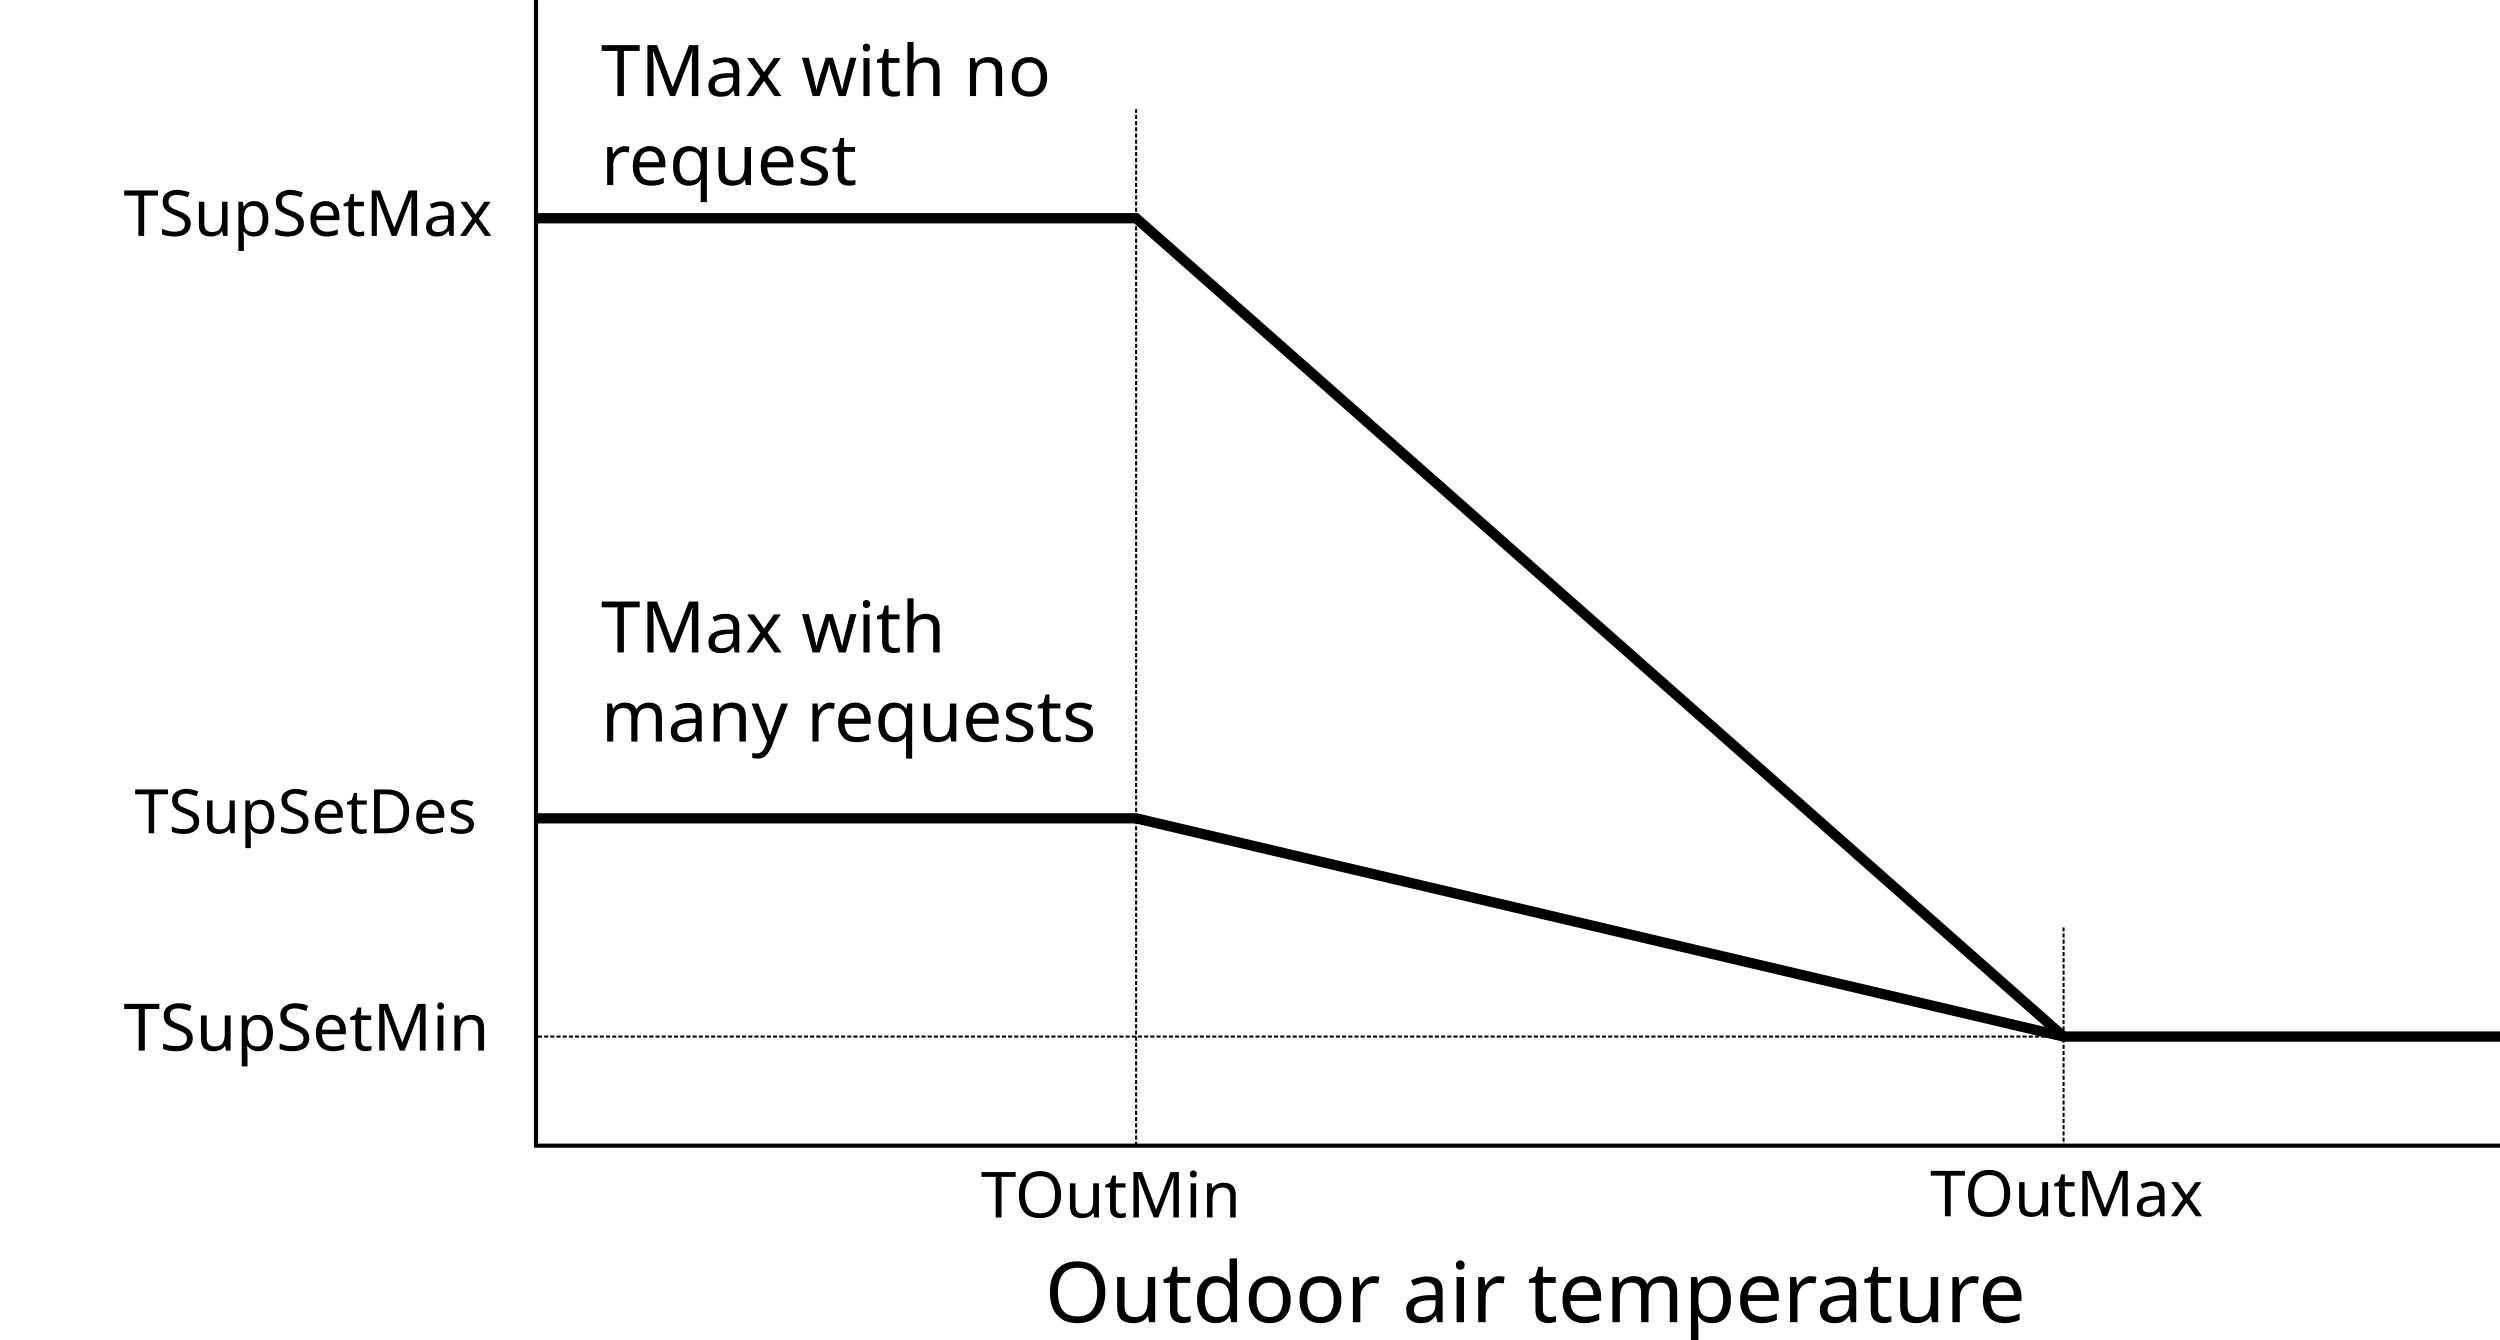
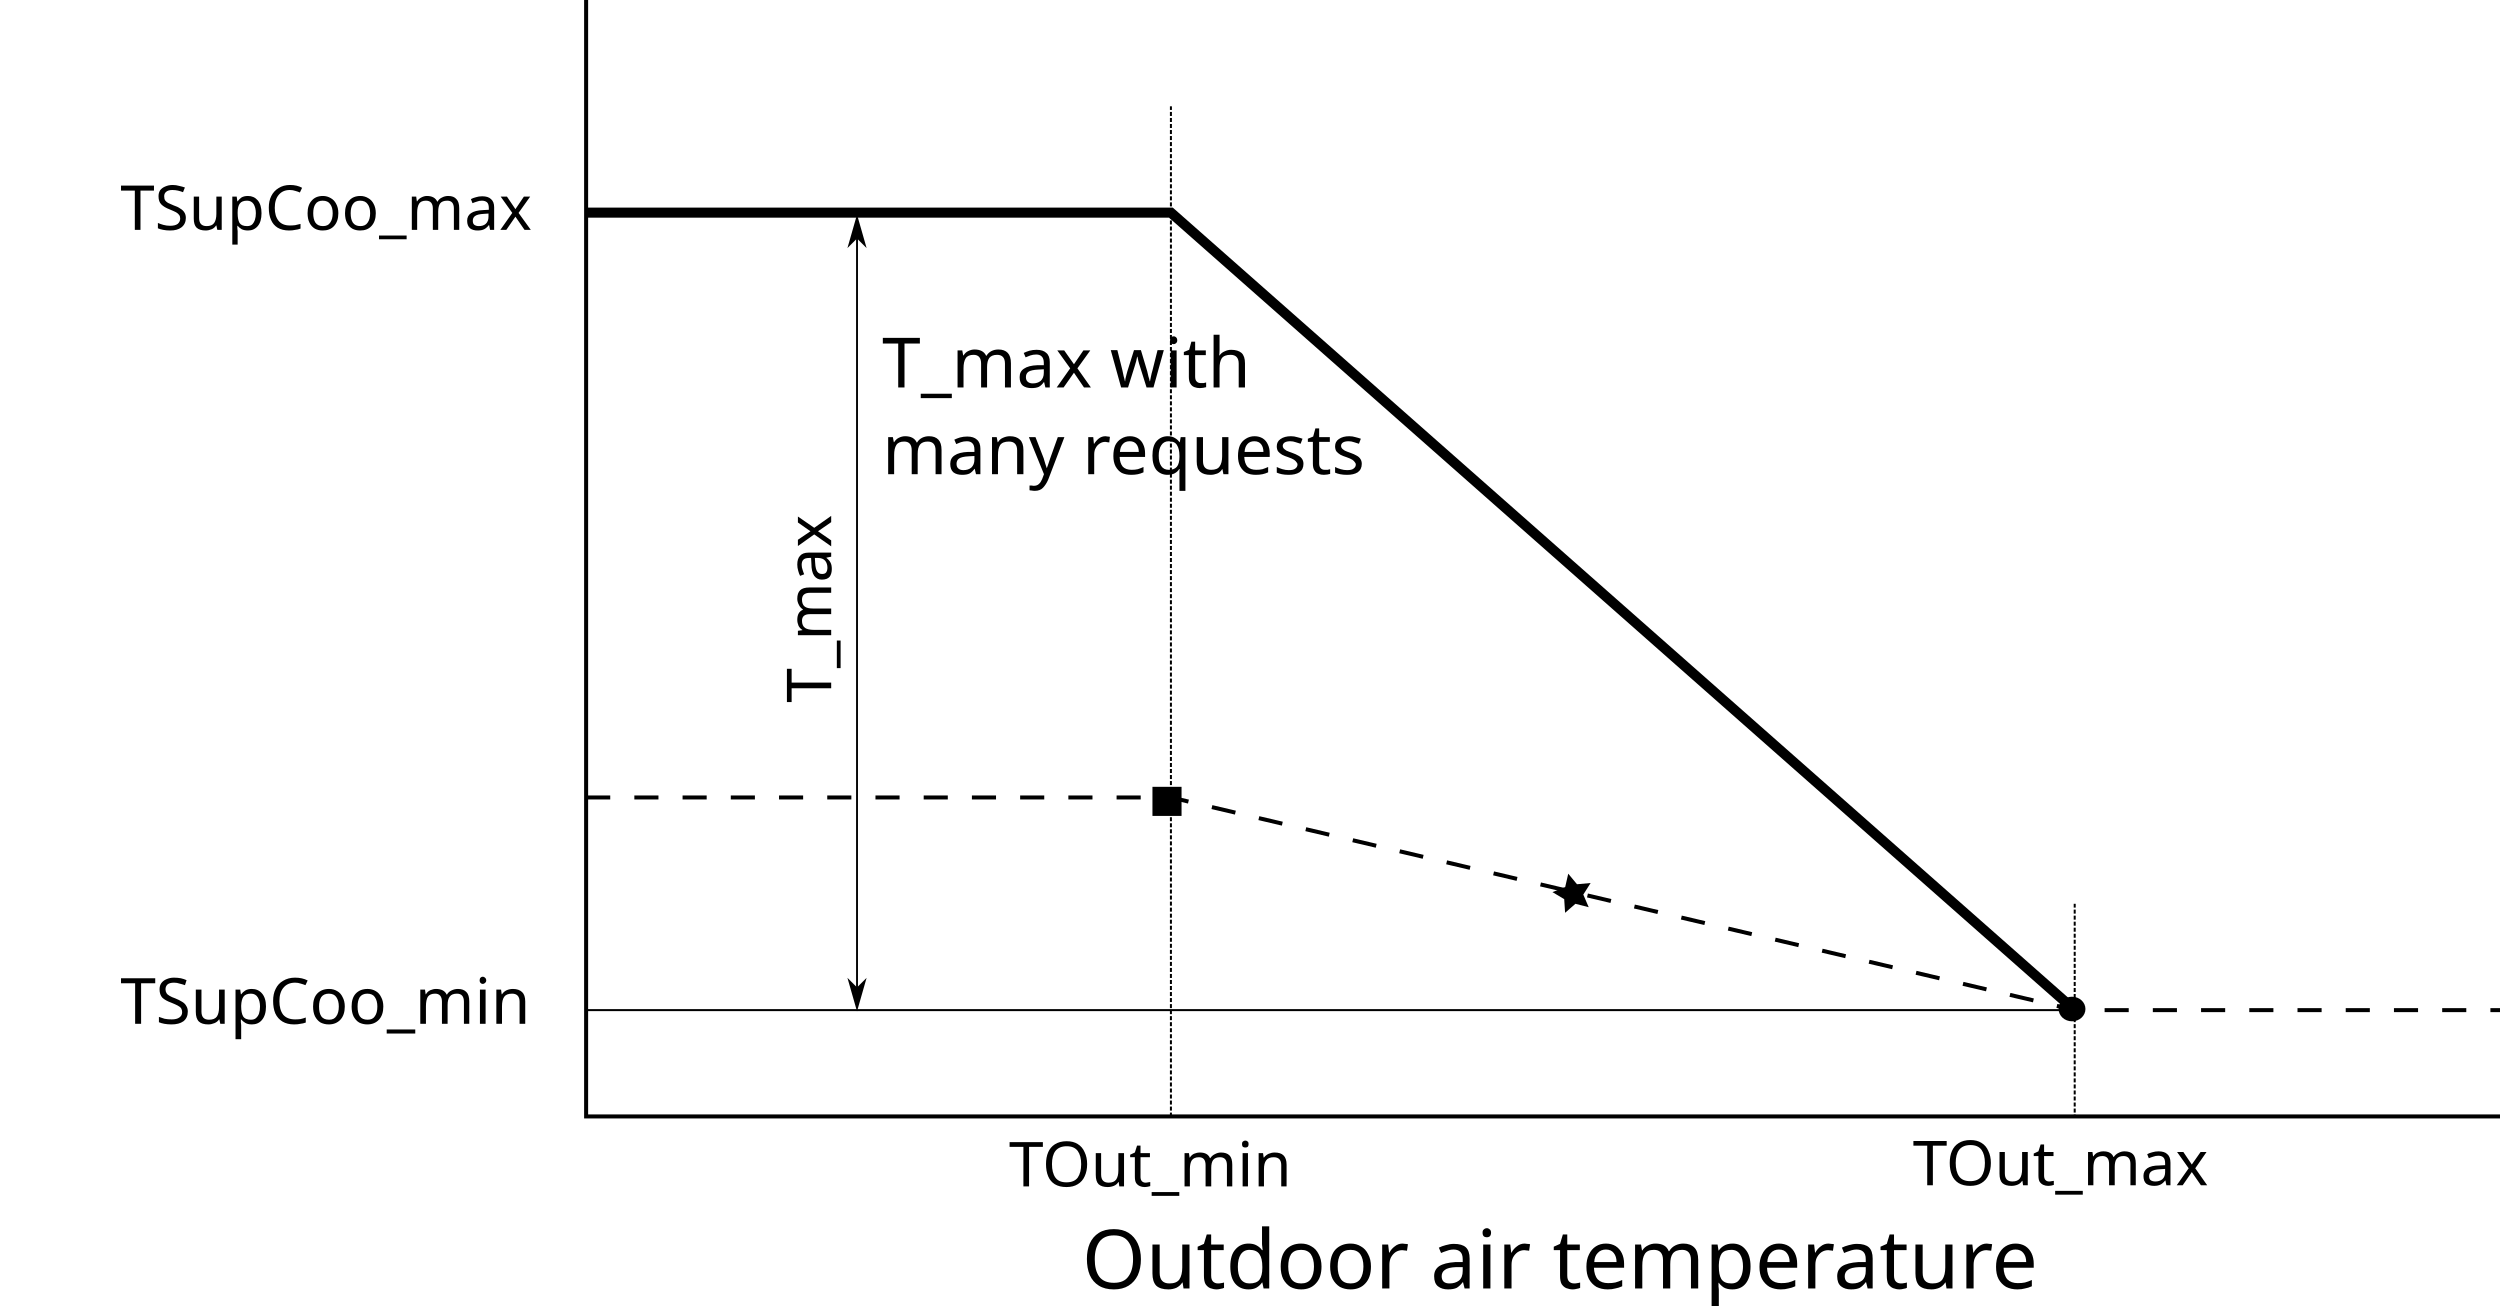
- <svg xmlns="http://www.w3.org/2000/svg" xmlns:ns1="http://www.openswatchbook.org/uri/2009/osb" xmlns:xlink="http://www.w3.org/1999/xlink" width="121.244mm" height="64.971mm" viewBox="0 0 121.244 64.971" version="1.1" id="svg8">
+ <svg xmlns="http://www.w3.org/2000/svg" xmlns:ns1="http://www.openswatchbook.org/uri/2009/osb" xmlns:xlink="http://www.w3.org/1999/xlink" width="124.419mm" height="64.971mm" viewBox="0 0 124.419 64.971" version="1.1" id="svg8">
  <defs id="defs2">
+     <marker orient="auto" refY="0" refX="0" id="Arrow1Lend" style="overflow:visible">
+       <path id="path860" d="M 0,0 5,-5 -12.5,0 5,5 Z" style="fill:#000000;fill-opacity:1;fill-rule:evenodd;stroke:#000000;stroke-width:1pt;stroke-opacity:1" transform="matrix(-0.8,0,0,-0.8,-10,0)" />
+     </marker>
+     <marker orient="auto" refY="0" refX="0" id="Arrow1Lstart" style="overflow:visible">
+       <path id="path857" d="M 0,0 5,-5 -12.5,0 5,5 Z" style="fill:#000000;fill-opacity:1;fill-rule:evenodd;stroke:#000000;stroke-width:1pt;stroke-opacity:1" transform="matrix(0.8,0,0,0.8,10,0)" />
+     </marker>
    <linearGradient id="linearGradient6140" ns1:paint="solid">
      <stop style="stop-color:#0000ec;stop-opacity:1;" offset="0" id="stop6138" />
    </linearGradient>
    <linearGradient xlink:href="#linearGradient6140" id="linearGradient6142" x1="37.042" y1="143.542" x2="111.125" y2="143.542" gradientUnits="userSpaceOnUse" />
  </defs>
-   <g id="layer1" transform="translate(-11.04719,-93.27083)">
+   <g id="layer1" transform="translate(-7.872193,-93.27083)">
    <path style="fill:none;fill-rule:evenodd;stroke:#000000;stroke-width:0.2;stroke-linecap:butt;stroke-linejoin:miter;stroke-miterlimit:4;stroke-dasharray:none;stroke-opacity:1" d="M 37.042,93.271 V 148.833 H 132.292" id="path4487" />
-     <path style="fill:none;fill-rule:evenodd;stroke:#000000;stroke-width:0.5;stroke-linecap:butt;stroke-linejoin:miter;stroke-miterlimit:4;stroke-dasharray:none;stroke-opacity:1" d="M 37.042,132.958 H 66.146 L 111.125,143.542 h 21.167" id="path4489" />
+     <path style="fill:none;fill-rule:evenodd;stroke:#000000;stroke-width:0.2;stroke-linecap:butt;stroke-linejoin:miter;stroke-miterlimit:4;stroke-dasharray:1.2, 1.2;stroke-dashoffset:0;stroke-opacity:1" d="M 37.042,132.958 H 66.146 L 111.125,143.542 h 21.167" id="path4489" />
    <path style="fill:none;fill-rule:evenodd;stroke:#000000;stroke-width:0.5;stroke-linecap:butt;stroke-linejoin:miter;stroke-miterlimit:4;stroke-dasharray:none;stroke-opacity:1" d="M 37.042,103.854 H 66.146 L 111.125,143.542" id="path4491" />
-     <text xml:space="preserve" style="font-style:normal;font-variant:normal;font-weight:normal;font-stretch:normal;font-size:3.453px;line-height:125%;font-family:sans-serif;-inkscape-font-specification:'sans-serif, Normal';font-variant-ligatures:normal;font-variant-caps:normal;font-variant-numeric:normal;font-feature-settings:normal;text-align:start;letter-spacing:0px;word-spacing:0px;writing-mode:lr-tb;text-anchor:start;fill:#000000;fill-opacity:1;stroke:none;stroke-width:0.086px;stroke-linecap:butt;stroke-linejoin:miter;stroke-opacity:1" x="40.196" y="97.929" id="text4495">
-       <tspan id="tspan4497" x="40.196" y="97.929">TMax with no </tspan>
-       <tspan id="tspan4499" x="40.196" y="102.245">request</tspan>
-     </text>
-     <text xml:space="preserve" style="font-style:normal;font-variant:normal;font-weight:normal;font-stretch:normal;font-size:3.453px;line-height:125%;font-family:sans-serif;-inkscape-font-specification:'sans-serif, Normal';font-variant-ligatures:normal;font-variant-caps:normal;font-variant-numeric:normal;font-feature-settings:normal;text-align:start;letter-spacing:0px;word-spacing:0px;writing-mode:lr-tb;text-anchor:start;fill:#000000;fill-opacity:1;stroke:none;stroke-width:0.086px;stroke-linecap:butt;stroke-linejoin:miter;stroke-opacity:1" x="40.196" y="124.916" id="text4495-1">
-       <tspan id="tspan4522" x="40.196" y="124.916">TMax with  </tspan>
-       <tspan id="tspan4524" x="40.196" y="129.233">many requests</tspan>
+     <text xml:space="preserve" style="font-style:normal;font-variant:normal;font-weight:normal;font-stretch:normal;font-size:3.453px;line-height:125%;font-family:sans-serif;-inkscape-font-specification:'sans-serif, Normal';font-variant-ligatures:normal;font-variant-caps:normal;font-variant-numeric:normal;font-feature-settings:normal;text-align:start;letter-spacing:0px;word-spacing:0px;writing-mode:lr-tb;text-anchor:start;fill:#000000;fill-opacity:1;stroke:none;stroke-width:0.086px;stroke-linecap:butt;stroke-linejoin:miter;stroke-opacity:1" x="51.777" y="112.555" id="text4495-1">
+       <tspan id="tspan4522" x="51.777" y="112.555">T_max with  </tspan>
+       <tspan id="tspan4524" x="51.777" y="116.872">many requests</tspan>
    </text>
    <path style="fill:none;fill-rule:evenodd;stroke:#000000;stroke-width:0.1;stroke-linecap:butt;stroke-linejoin:miter;stroke-miterlimit:4;stroke-dasharray:0.2, 0.1;stroke-dashoffset:0.02;stroke-opacity:1" d="m 66.146,98.562 v 50.271" id="path4526" />
    <path style="fill:none;fill-rule:evenodd;stroke:#000000;stroke-width:0.1;stroke-linecap:butt;stroke-linejoin:miter;stroke-miterlimit:4;stroke-dasharray:0.2, 0.1;stroke-dashoffset:0.01;stroke-opacity:1" d="m 111.125,138.25 v 10.583" id="path4528" />
    <text xml:space="preserve" style="font-style:normal;font-weight:normal;font-size:4.073px;line-height:125%;font-family:sans-serif;letter-spacing:0px;word-spacing:0px;fill:#000000;fill-opacity:1;stroke:none;stroke-width:0.102px;stroke-linecap:butt;stroke-linejoin:miter;stroke-opacity:1" x="61.713" y="157.395" id="text4532">
      <tspan id="tspan4530" x="61.713" y="157.395" style="stroke-width:0.102px">Outdoor air temperature</tspan>
    </text>
-     <text xml:space="preserve" style="font-style:normal;font-variant:normal;font-weight:normal;font-stretch:normal;font-size:3.092px;line-height:125%;font-family:sans-serif;-inkscape-font-specification:'sans-serif, Normal';font-variant-ligatures:normal;font-variant-caps:normal;font-variant-numeric:normal;font-feature-settings:normal;text-align:start;letter-spacing:0px;word-spacing:0px;writing-mode:lr-tb;text-anchor:start;fill:#000000;fill-opacity:1;stroke:none;stroke-width:0.077px;stroke-linecap:butt;stroke-linejoin:miter;stroke-opacity:1" x="58.617" y="152.317" id="text4532-1">
-       <tspan id="tspan4692" x="58.617" y="152.317" style="stroke-width:0.077px">TOutMin</tspan>
+     <text xml:space="preserve" style="font-style:normal;font-variant:normal;font-weight:normal;font-stretch:normal;font-size:3.092px;line-height:125%;font-family:sans-serif;-inkscape-font-specification:'sans-serif, Normal';font-variant-ligatures:normal;font-variant-caps:normal;font-variant-numeric:normal;font-feature-settings:normal;text-align:start;letter-spacing:0px;word-spacing:0px;writing-mode:lr-tb;text-anchor:start;fill:#000000;fill-opacity:1;stroke:none;stroke-width:0.077px;stroke-linecap:butt;stroke-linejoin:miter;stroke-opacity:1" x="58.087" y="152.317" id="text4532-1">
+       <tspan id="tspan4692" x="58.087" y="152.317" style="stroke-width:0.077px">TOut_min</tspan>
    </text>
-     <text xml:space="preserve" style="font-style:normal;font-variant:normal;font-weight:normal;font-stretch:normal;font-size:3.086px;line-height:125%;font-family:sans-serif;-inkscape-font-specification:'sans-serif, Normal';font-variant-ligatures:normal;font-variant-caps:normal;font-variant-numeric:normal;font-feature-settings:normal;text-align:start;letter-spacing:0px;word-spacing:0px;writing-mode:lr-tb;text-anchor:start;fill:#000000;fill-opacity:1;stroke:none;stroke-width:0.077px;stroke-linecap:butt;stroke-linejoin:miter;stroke-opacity:1" x="104.654" y="152.258" id="text4532-1-9">
-       <tspan id="tspan4690" x="104.654" y="152.258" style="stroke-width:0.077px">TOutMax</tspan>
+     <text xml:space="preserve" style="font-style:normal;font-variant:normal;font-weight:normal;font-stretch:normal;font-size:3.086px;line-height:125%;font-family:sans-serif;-inkscape-font-specification:'sans-serif, Normal';font-variant-ligatures:normal;font-variant-caps:normal;font-variant-numeric:normal;font-feature-settings:normal;text-align:start;letter-spacing:0px;word-spacing:0px;writing-mode:lr-tb;text-anchor:start;fill:#000000;fill-opacity:1;stroke:none;stroke-width:0.077px;stroke-linecap:butt;stroke-linejoin:miter;stroke-opacity:1" x="103.067" y="152.258" id="text4532-1-9">
+       <tspan id="tspan4690" x="103.067" y="152.258" style="stroke-width:0.077px">TOut_max</tspan>
    </text>
-     <path style="fill:url(#linearGradient6142);fill-opacity:1;fill-rule:evenodd;stroke:#000000;stroke-width:0.1;stroke-linecap:butt;stroke-linejoin:miter;stroke-miterlimit:4;stroke-dasharray:0.2, 0.1;stroke-dashoffset:0.01;stroke-opacity:1" d="M 111.125,143.542 H 37.042" id="path4576" />
-     <text xml:space="preserve" style="font-style:normal;font-variant:normal;font-weight:normal;font-stretch:normal;font-size:3.171px;line-height:125%;font-family:sans-serif;-inkscape-font-specification:'sans-serif, Normal';font-variant-ligatures:normal;font-variant-caps:normal;font-variant-numeric:normal;font-feature-settings:normal;text-align:start;letter-spacing:0px;word-spacing:0px;writing-mode:lr-tb;text-anchor:start;fill:#000000;fill-opacity:1;stroke:none;stroke-width:0.079px;stroke-linecap:butt;stroke-linejoin:miter;stroke-opacity:1" x="17.04" y="144.223" id="text4532-1-0-2-6">
-       <tspan id="tspan842" x="17.04" y="144.223">TSupSetMin</tspan>
+     <path style="fill:url(#linearGradient6142);fill-opacity:1;fill-rule:evenodd;stroke:#000000;stroke-width:0.1;stroke-linecap:butt;stroke-linejoin:miter;stroke-miterlimit:4;stroke-dasharray:none;stroke-dashoffset:0.01;stroke-opacity:1" d="M 111.125,143.542 H 37.042" id="path4576" />
+     <text xml:space="preserve" style="font-style:normal;font-variant:normal;font-weight:normal;font-stretch:normal;font-size:3.171px;line-height:125%;font-family:sans-serif;-inkscape-font-specification:'sans-serif, Normal';font-variant-ligatures:normal;font-variant-caps:normal;font-variant-numeric:normal;font-feature-settings:normal;text-align:start;letter-spacing:0px;word-spacing:0px;writing-mode:lr-tb;text-anchor:start;fill:#000000;fill-opacity:1;stroke:none;stroke-width:0.079px;stroke-linecap:butt;stroke-linejoin:miter;stroke-opacity:1" x="13.865" y="144.223" id="text4532-1-0-2-6">
+       <tspan id="tspan842" x="13.865" y="144.223">TSupCoo_min</tspan>
    </text>
-     <text xml:space="preserve" style="font-style:normal;font-variant:normal;font-weight:normal;font-stretch:normal;font-size:2.974px;line-height:125%;font-family:sans-serif;-inkscape-font-specification:'sans-serif, Normal';font-variant-ligatures:normal;font-variant-caps:normal;font-variant-numeric:normal;font-feature-settings:normal;text-align:start;letter-spacing:0px;word-spacing:0px;writing-mode:lr-tb;text-anchor:start;fill:#000000;fill-opacity:1;stroke:none;stroke-width:0.074px;stroke-linecap:butt;stroke-linejoin:miter;stroke-opacity:1" x="17.569" y="133.681" id="text4532-1-0-2-6-4">
-       <tspan id="tspan844" x="17.569" y="133.681">TSupSetDes</tspan>
+     <text xml:space="preserve" style="font-style:normal;font-variant:normal;font-weight:normal;font-stretch:normal;font-size:3.079px;line-height:125%;font-family:sans-serif;-inkscape-font-specification:'sans-serif, Normal';font-variant-ligatures:normal;font-variant-caps:normal;font-variant-numeric:normal;font-feature-settings:normal;text-align:start;letter-spacing:0px;word-spacing:0px;writing-mode:lr-tb;text-anchor:start;fill:#000000;fill-opacity:1;stroke:none;stroke-width:0.077px;stroke-linecap:butt;stroke-linejoin:miter;stroke-opacity:1" x="13.865" y="104.709" id="text4532-1-0-2-6-4-3">
+       <tspan id="tspan846" x="13.865" y="104.709">TSupCoo_max</tspan>
    </text>
-     <text xml:space="preserve" style="font-style:normal;font-variant:normal;font-weight:normal;font-stretch:normal;font-size:3.079px;line-height:125%;font-family:sans-serif;-inkscape-font-specification:'sans-serif, Normal';font-variant-ligatures:normal;font-variant-caps:normal;font-variant-numeric:normal;font-feature-settings:normal;text-align:start;letter-spacing:0px;word-spacing:0px;writing-mode:lr-tb;text-anchor:start;fill:#000000;fill-opacity:1;stroke:none;stroke-width:0.077px;stroke-linecap:butt;stroke-linejoin:miter;stroke-opacity:1" x="17.04" y="104.709" id="text4532-1-0-2-6-4-3">
-       <tspan id="tspan846" x="17.04" y="104.709">TSupSetMax</tspan>
+     <text xml:space="preserve" style="font-style:normal;font-weight:normal;font-size:3.569px;line-height:125%;font-family:sans-serif;letter-spacing:0px;word-spacing:0px;fill:#000000;fill-opacity:1;stroke:none;stroke-width:0.089px;stroke-linecap:butt;stroke-linejoin:miter;stroke-opacity:1" x="-10.584" y="-143.064" id="text4702" transform="scale(-1)">
+       <tspan id="tspan4700" x="-143.064" y="-10.584" style="writing-mode:tb-rl;text-orientation:sideways;stroke-width:0.089px">Supply air temperature</tspan>
    </text>
-     <text xml:space="preserve" style="font-style:normal;font-weight:normal;font-size:3.569px;line-height:125%;font-family:sans-serif;letter-spacing:0px;word-spacing:0px;fill:#000000;fill-opacity:1;stroke:none;stroke-width:0.089px;stroke-linecap:butt;stroke-linejoin:miter;stroke-opacity:1" x="-13.759" y="-143.064" id="text4702" transform="scale(-1)">
-       <tspan id="tspan4700" x="-143.064" y="-13.759" style="writing-mode:tb-rl;text-orientation:sideways;stroke-width:0.089px">Supply air temperature</tspan>
+     <path style="fill:none;fill-rule:evenodd;stroke:#000000;stroke-width:0.094;stroke-linecap:butt;stroke-linejoin:miter;stroke-miterlimit:4;stroke-dasharray:none;stroke-dashoffset:0.02;stroke-opacity:1;marker-start:url(#Arrow1Lstart);marker-end:url(#Arrow1Lend)" d="m 50.524,104.13 v 39.293" id="path4526-9" />
+     <text xml:space="preserve" style="font-style:normal;font-variant:normal;font-weight:normal;font-stretch:normal;font-size:3.092px;line-height:125%;font-family:sans-serif;-inkscape-font-specification:'sans-serif, Normal';font-variant-ligatures:normal;font-variant-caps:normal;font-variant-numeric:normal;font-feature-settings:normal;text-align:start;letter-spacing:0px;word-spacing:0px;writing-mode:lr-tb;text-anchor:start;fill:#000000;fill-opacity:1;stroke:none;stroke-width:0.077px;stroke-linecap:butt;stroke-linejoin:miter;stroke-opacity:1" x="-128.242" y="49.24" id="text4532-1-4" transform="rotate(-90)">
+       <tspan id="tspan4692-9" x="-128.242" y="49.24" style="stroke-width:0.077px">T_max</tspan>
    </text>
+     <path style="stroke-width:0.1;stroke-miterlimit:4;stroke-dasharray:none;stroke-dashoffset:0" id="path1567" d="m 86.938,138.42 -0.661,-0.169 -0.514,0.448 -0.044,-0.68 -0.585,-0.35 0.634,-0.252 0.152,-0.665 0.435,0.525 0.679,-0.061 -0.365,0.576 z" />
+     <rect style="stroke-width:0.1;stroke-miterlimit:4;stroke-dasharray:none;stroke-dashoffset:0" id="rect1569" width="1.448" height="1.448" x="65.227" y="132.429" />
+     <ellipse style="stroke-width:0.1;stroke-miterlimit:4;stroke-dasharray:none;stroke-dashoffset:0" id="path1571" cx="110.992" cy="143.487" rx="0.668" ry="0.612" />
  </g>
</svg>
